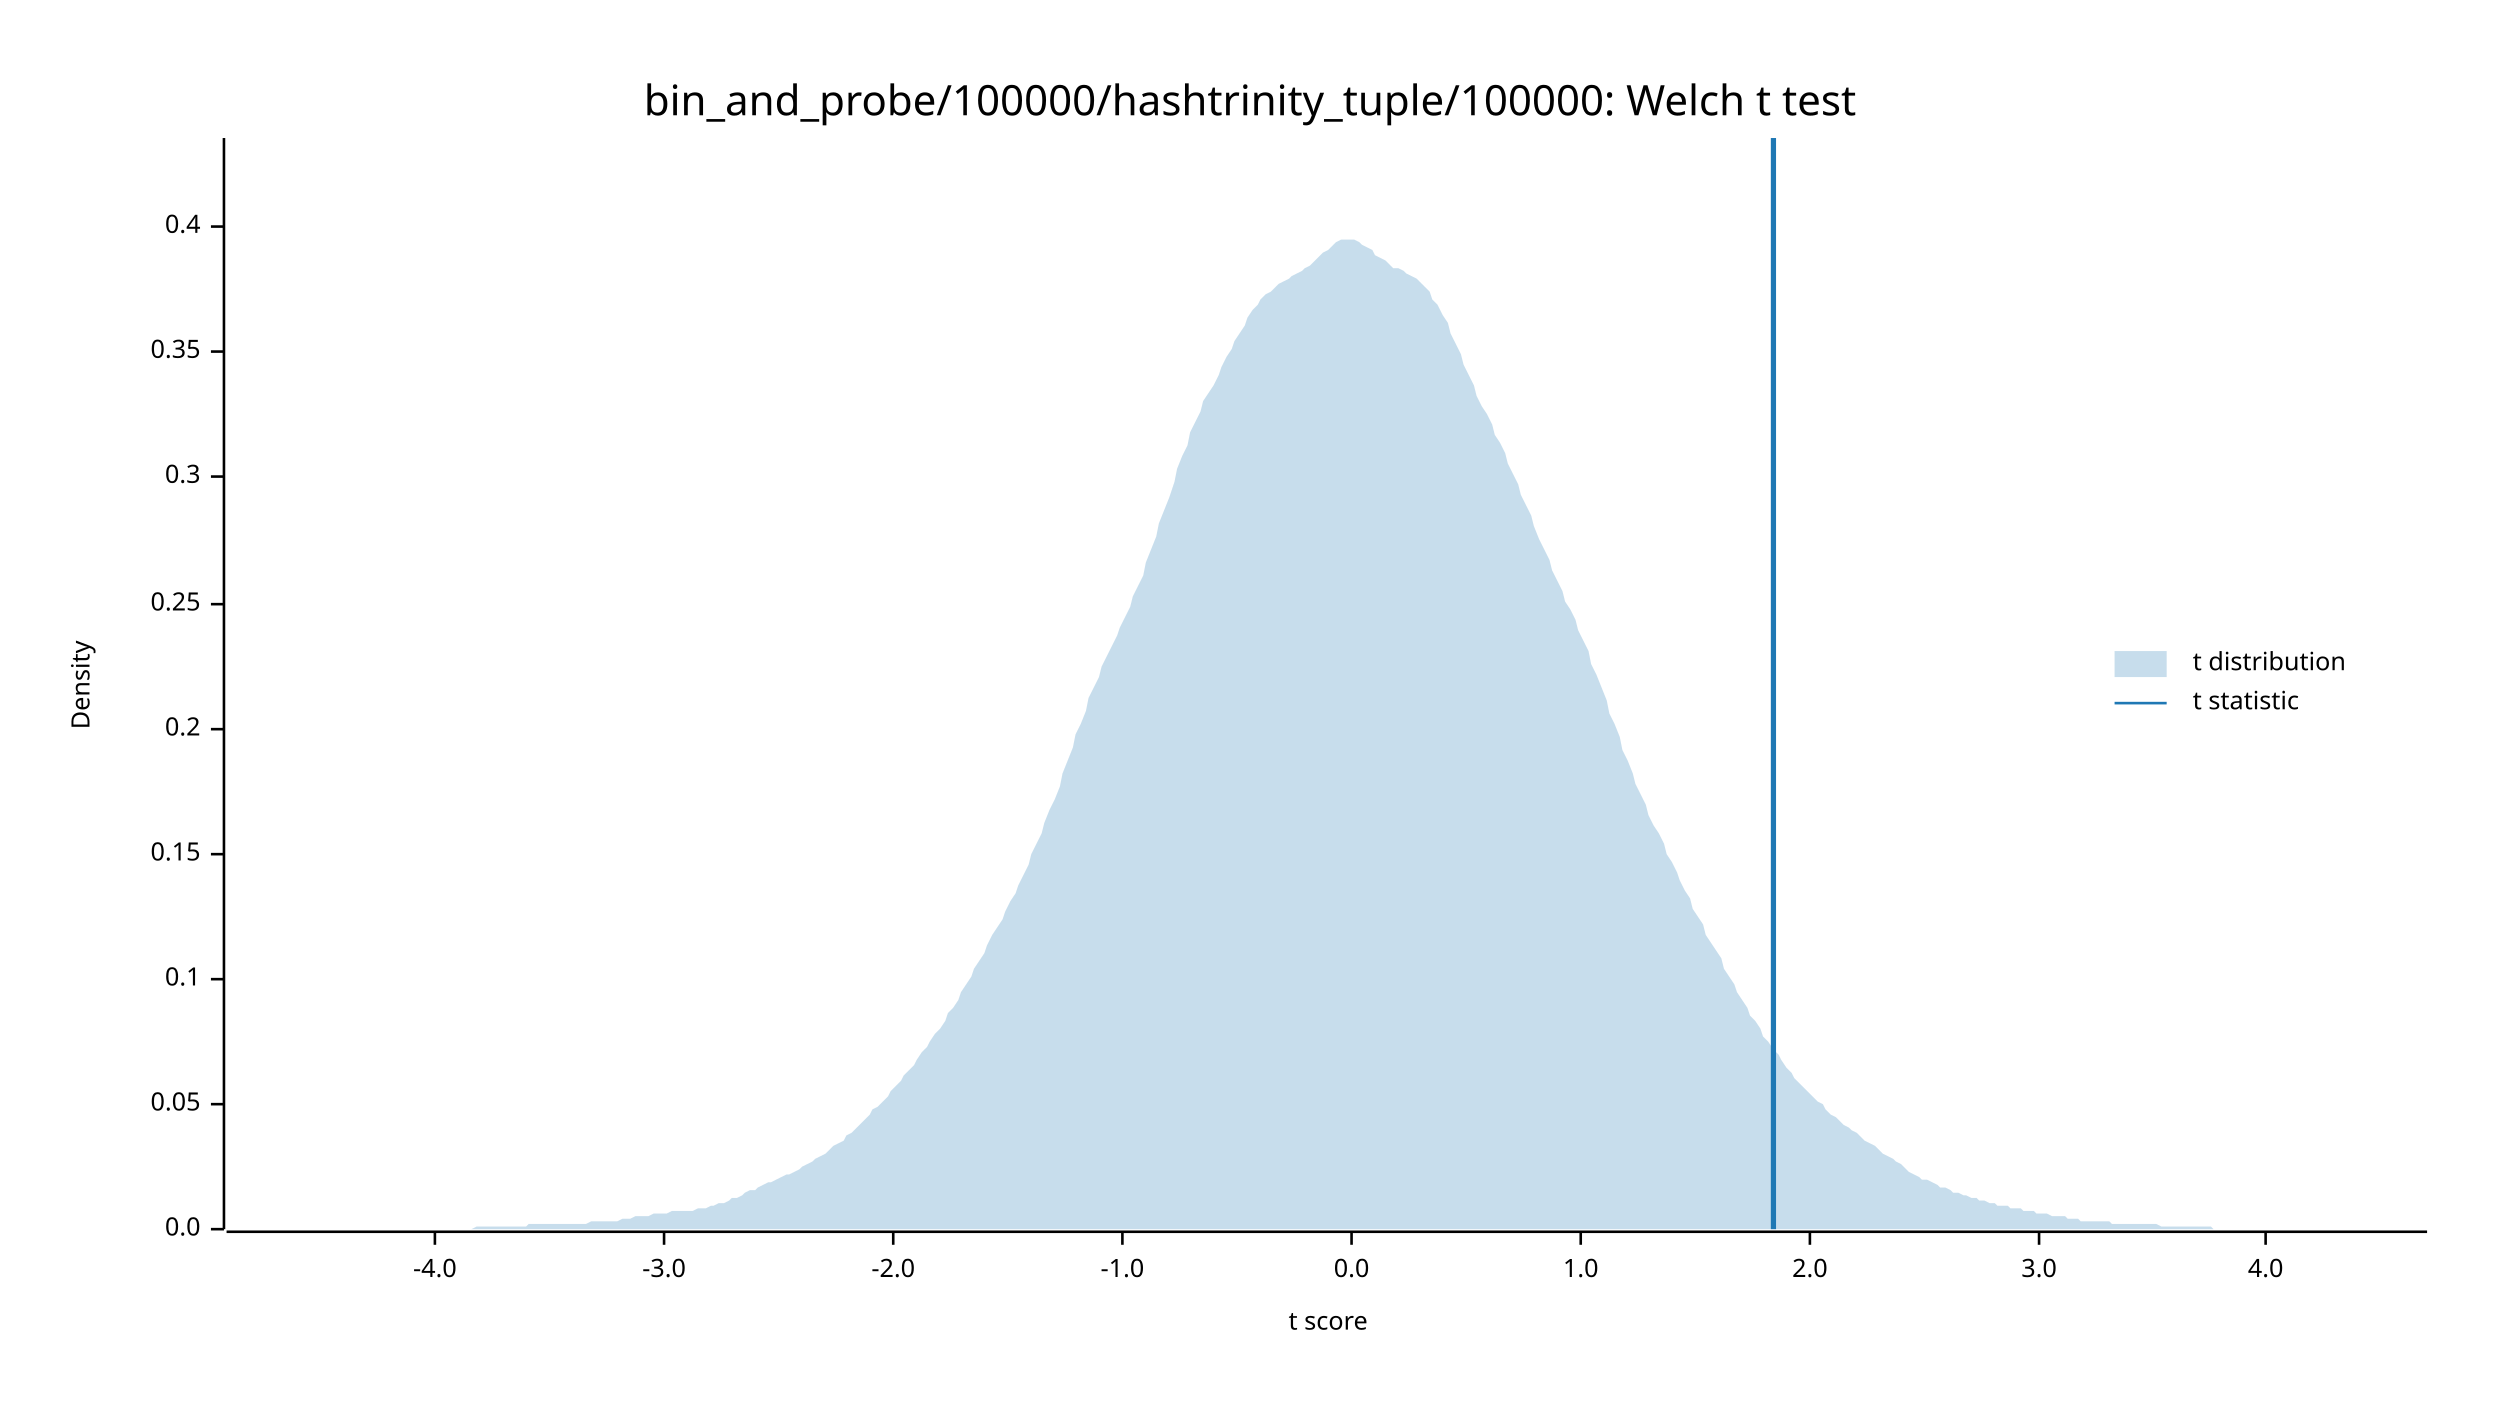
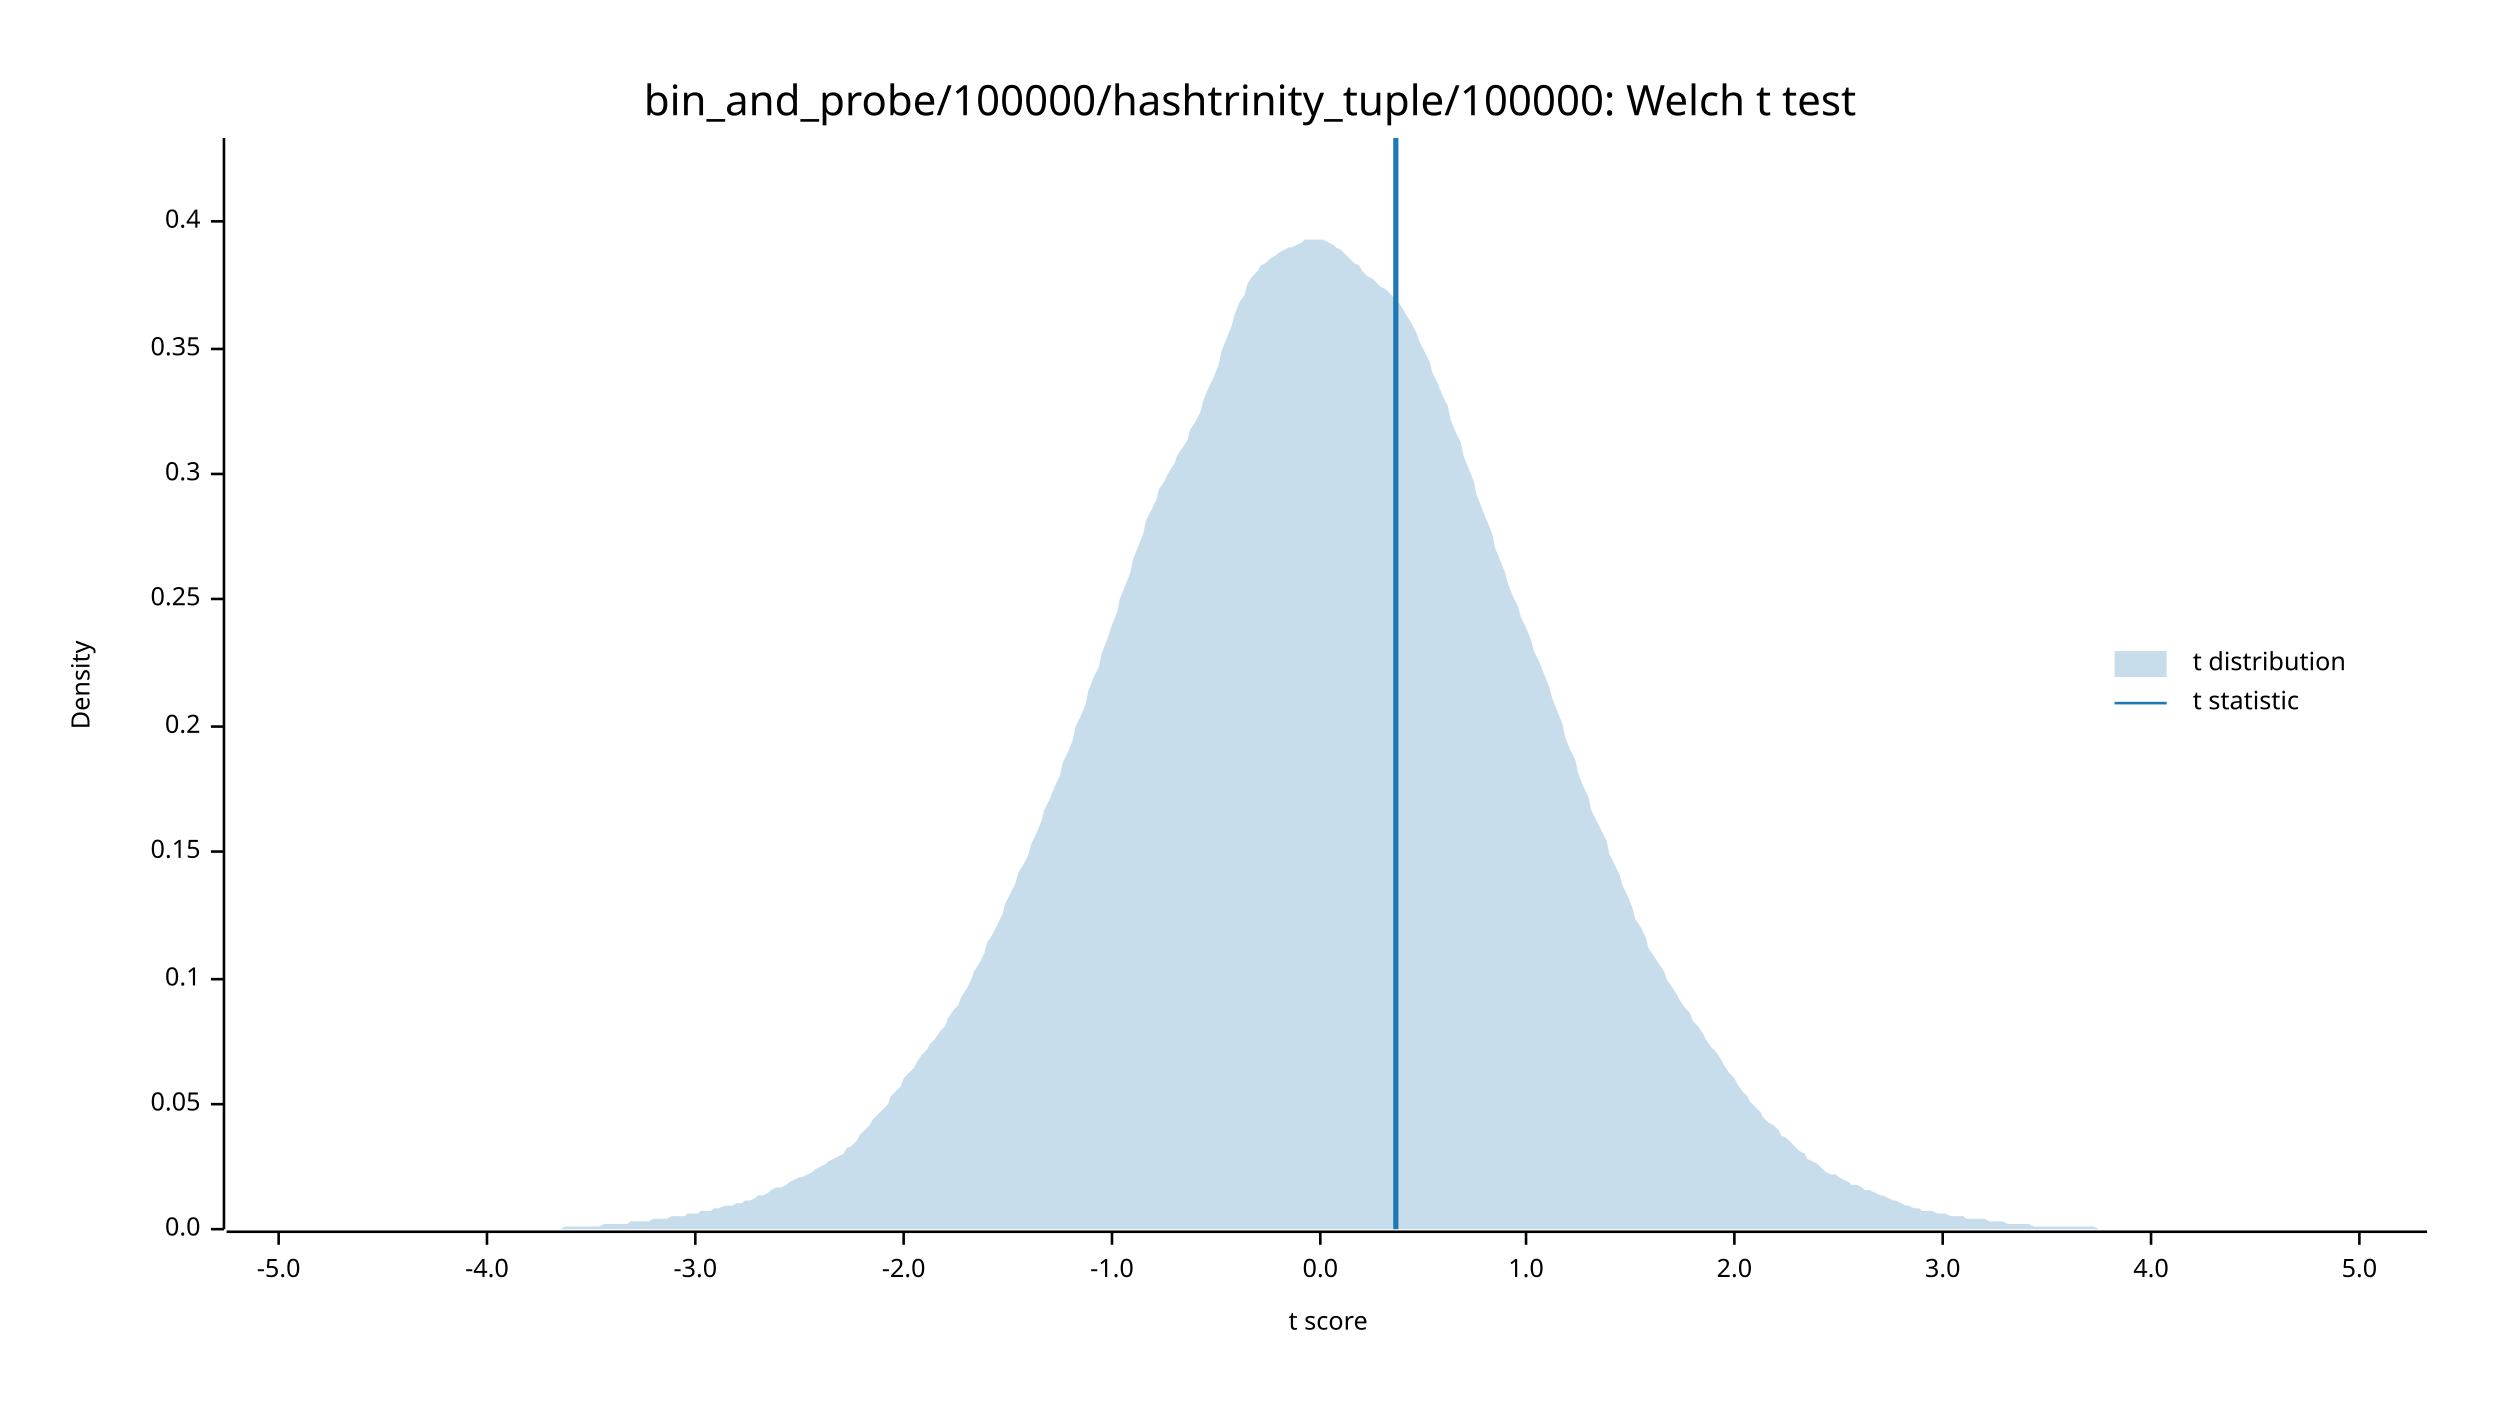
<svg xmlns="http://www.w3.org/2000/svg" width="960" height="540" viewBox="0 0 960 540">
  <text x="480" y="32" dy="0.76em" text-anchor="middle" font-family="sans-serif" font-size="16.129" opacity="1" fill="#000000">
bin_and_probe/100000/hashtrinity_tuple/100000: Welch t test
</text>
  <text x="27" y="263" dy="0.76em" text-anchor="middle" font-family="sans-serif" font-size="9.677" opacity="1" fill="#000000" transform="rotate(270, 27, 263)">
Density
</text>
  <text x="510" y="513" dy="-0.5ex" text-anchor="middle" font-family="sans-serif" font-size="9.677" opacity="1" fill="#000000">
t score
</text>
  <polyline fill="none" opacity="1" stroke="#000000" stroke-width="1" points="86,53 86,472 " />
  <text x="77" y="472" dy="0.5ex" text-anchor="end" font-family="sans-serif" font-size="9.677" opacity="1" fill="#000000">
0.0
</text>
  <polyline fill="none" opacity="1" stroke="#000000" stroke-width="1" points="81,472 86,472 " />
  <text x="77" y="424" dy="0.5ex" text-anchor="end" font-family="sans-serif" font-size="9.677" opacity="1" fill="#000000">
0.05
</text>
  <polyline fill="none" opacity="1" stroke="#000000" stroke-width="1" points="81,424 86,424 " />
  <text x="77" y="376" dy="0.5ex" text-anchor="end" font-family="sans-serif" font-size="9.677" opacity="1" fill="#000000">
0.1
</text>
  <polyline fill="none" opacity="1" stroke="#000000" stroke-width="1" points="81,376 86,376 " />
-   <text x="77" y="328" dy="0.5ex" text-anchor="end" font-family="sans-serif" font-size="9.677" opacity="1" fill="#000000">
+   <text x="77" y="327" dy="0.5ex" text-anchor="end" font-family="sans-serif" font-size="9.677" opacity="1" fill="#000000">
0.15
</text>
-   <polyline fill="none" opacity="1" stroke="#000000" stroke-width="1" points="81,328 86,328 " />
-   <text x="77" y="280" dy="0.5ex" text-anchor="end" font-family="sans-serif" font-size="9.677" opacity="1" fill="#000000">
+   <polyline fill="none" opacity="1" stroke="#000000" stroke-width="1" points="81,327 86,327 " />
+   <text x="77" y="279" dy="0.5ex" text-anchor="end" font-family="sans-serif" font-size="9.677" opacity="1" fill="#000000">
0.2
</text>
-   <polyline fill="none" opacity="1" stroke="#000000" stroke-width="1" points="81,280 86,280 " />
-   <text x="77" y="232" dy="0.5ex" text-anchor="end" font-family="sans-serif" font-size="9.677" opacity="1" fill="#000000">
+   <polyline fill="none" opacity="1" stroke="#000000" stroke-width="1" points="81,279 86,279 " />
+   <text x="77" y="230" dy="0.5ex" text-anchor="end" font-family="sans-serif" font-size="9.677" opacity="1" fill="#000000">
0.25
</text>
-   <polyline fill="none" opacity="1" stroke="#000000" stroke-width="1" points="81,232 86,232 " />
-   <text x="77" y="183" dy="0.5ex" text-anchor="end" font-family="sans-serif" font-size="9.677" opacity="1" fill="#000000">
+   <polyline fill="none" opacity="1" stroke="#000000" stroke-width="1" points="81,230 86,230 " />
+   <text x="77" y="182" dy="0.5ex" text-anchor="end" font-family="sans-serif" font-size="9.677" opacity="1" fill="#000000">
0.3
</text>
-   <polyline fill="none" opacity="1" stroke="#000000" stroke-width="1" points="81,183 86,183 " />
-   <text x="77" y="135" dy="0.5ex" text-anchor="end" font-family="sans-serif" font-size="9.677" opacity="1" fill="#000000">
+   <polyline fill="none" opacity="1" stroke="#000000" stroke-width="1" points="81,182 86,182 " />
+   <text x="77" y="134" dy="0.5ex" text-anchor="end" font-family="sans-serif" font-size="9.677" opacity="1" fill="#000000">
0.35
</text>
-   <polyline fill="none" opacity="1" stroke="#000000" stroke-width="1" points="81,135 86,135 " />
-   <text x="77" y="87" dy="0.5ex" text-anchor="end" font-family="sans-serif" font-size="9.677" opacity="1" fill="#000000">
+   <polyline fill="none" opacity="1" stroke="#000000" stroke-width="1" points="81,134 86,134 " />
+   <text x="77" y="85" dy="0.5ex" text-anchor="end" font-family="sans-serif" font-size="9.677" opacity="1" fill="#000000">
0.4
</text>
-   <polyline fill="none" opacity="1" stroke="#000000" stroke-width="1" points="81,87 86,87 " />
+   <polyline fill="none" opacity="1" stroke="#000000" stroke-width="1" points="81,85 86,85 " />
  <polyline fill="none" opacity="1" stroke="#000000" stroke-width="1" points="87,473 932,473 " />
-   <text x="167" y="483" dy="0.76em" text-anchor="middle" font-family="sans-serif" font-size="9.677" opacity="1" fill="#000000">
+   <text x="107" y="483" dy="0.76em" text-anchor="middle" font-family="sans-serif" font-size="9.677" opacity="1" fill="#000000">
+ -5.0
+ </text>
+   <polyline fill="none" opacity="1" stroke="#000000" stroke-width="1" points="107,473 107,478 " />
+   <text x="187" y="483" dy="0.76em" text-anchor="middle" font-family="sans-serif" font-size="9.677" opacity="1" fill="#000000">
-4.0
</text>
-   <polyline fill="none" opacity="1" stroke="#000000" stroke-width="1" points="167,473 167,478 " />
-   <text x="255" y="483" dy="0.76em" text-anchor="middle" font-family="sans-serif" font-size="9.677" opacity="1" fill="#000000">
+   <polyline fill="none" opacity="1" stroke="#000000" stroke-width="1" points="187,473 187,478 " />
+   <text x="267" y="483" dy="0.76em" text-anchor="middle" font-family="sans-serif" font-size="9.677" opacity="1" fill="#000000">
-3.0
</text>
-   <polyline fill="none" opacity="1" stroke="#000000" stroke-width="1" points="255,473 255,478 " />
-   <text x="343" y="483" dy="0.76em" text-anchor="middle" font-family="sans-serif" font-size="9.677" opacity="1" fill="#000000">
+   <polyline fill="none" opacity="1" stroke="#000000" stroke-width="1" points="267,473 267,478 " />
+   <text x="347" y="483" dy="0.76em" text-anchor="middle" font-family="sans-serif" font-size="9.677" opacity="1" fill="#000000">
-2.0
</text>
-   <polyline fill="none" opacity="1" stroke="#000000" stroke-width="1" points="343,473 343,478 " />
-   <text x="431" y="483" dy="0.76em" text-anchor="middle" font-family="sans-serif" font-size="9.677" opacity="1" fill="#000000">
+   <polyline fill="none" opacity="1" stroke="#000000" stroke-width="1" points="347,473 347,478 " />
+   <text x="427" y="483" dy="0.76em" text-anchor="middle" font-family="sans-serif" font-size="9.677" opacity="1" fill="#000000">
-1.0
</text>
-   <polyline fill="none" opacity="1" stroke="#000000" stroke-width="1" points="431,473 431,478 " />
-   <text x="519" y="483" dy="0.76em" text-anchor="middle" font-family="sans-serif" font-size="9.677" opacity="1" fill="#000000">
+   <polyline fill="none" opacity="1" stroke="#000000" stroke-width="1" points="427,473 427,478 " />
+   <text x="507" y="483" dy="0.76em" text-anchor="middle" font-family="sans-serif" font-size="9.677" opacity="1" fill="#000000">
0.0
</text>
-   <polyline fill="none" opacity="1" stroke="#000000" stroke-width="1" points="519,473 519,478 " />
-   <text x="607" y="483" dy="0.76em" text-anchor="middle" font-family="sans-serif" font-size="9.677" opacity="1" fill="#000000">
+   <polyline fill="none" opacity="1" stroke="#000000" stroke-width="1" points="507,473 507,478 " />
+   <text x="586" y="483" dy="0.76em" text-anchor="middle" font-family="sans-serif" font-size="9.677" opacity="1" fill="#000000">
1.0
</text>
-   <polyline fill="none" opacity="1" stroke="#000000" stroke-width="1" points="607,473 607,478 " />
-   <text x="695" y="483" dy="0.76em" text-anchor="middle" font-family="sans-serif" font-size="9.677" opacity="1" fill="#000000">
+   <polyline fill="none" opacity="1" stroke="#000000" stroke-width="1" points="586,473 586,478 " />
+   <text x="666" y="483" dy="0.76em" text-anchor="middle" font-family="sans-serif" font-size="9.677" opacity="1" fill="#000000">
2.0
</text>
-   <polyline fill="none" opacity="1" stroke="#000000" stroke-width="1" points="695,473 695,478 " />
-   <text x="783" y="483" dy="0.76em" text-anchor="middle" font-family="sans-serif" font-size="9.677" opacity="1" fill="#000000">
+   <polyline fill="none" opacity="1" stroke="#000000" stroke-width="1" points="666,473 666,478 " />
+   <text x="746" y="483" dy="0.76em" text-anchor="middle" font-family="sans-serif" font-size="9.677" opacity="1" fill="#000000">
3.0
</text>
-   <polyline fill="none" opacity="1" stroke="#000000" stroke-width="1" points="783,473 783,478 " />
-   <text x="870" y="483" dy="0.76em" text-anchor="middle" font-family="sans-serif" font-size="9.677" opacity="1" fill="#000000">
+   <polyline fill="none" opacity="1" stroke="#000000" stroke-width="1" points="746,473 746,478 " />
+   <text x="826" y="483" dy="0.76em" text-anchor="middle" font-family="sans-serif" font-size="9.677" opacity="1" fill="#000000">
4.0
</text>
-   <polyline fill="none" opacity="1" stroke="#000000" stroke-width="1" points="870,473 870,478 " />
-   <polygon opacity="0.25" fill="#1F78B4" points="87,472 88,472 90,472 92,472 93,472 95,472 97,472 98,472 100,472 102,472 103,472 105,472 107,472 109,472 110,472 112,472 114,472 115,472 117,472 119,472 120,472 122,472 124,472 125,472 127,472 129,472 131,472 132,472 134,472 136,472 137,472 139,472 141,472 142,472 144,472 146,472 147,472 149,472 151,472 153,472 154,472 156,472 158,472 159,472 161,472 163,472 164,472 166,472 168,472 169,472 171,472 173,472 175,472 176,472 178,472 180,472 181,472 183,471 185,471 186,471 188,471 190,471 191,471 193,471 195,471 197,471 198,471 200,471 202,471 203,470 205,470 207,470 208,470 210,470 212,470 214,470 215,470 217,470 219,470 220,470 222,470 224,470 225,470 227,469 229,469 230,469 232,469 234,469 236,469 237,469 239,468 241,468 242,468 244,467 246,467 247,467 249,467 251,466 252,466 254,466 256,466 258,465 259,465 261,465 263,465 264,465 266,465 268,464 269,464 271,464 273,463 274,463 276,462 278,462 280,461 281,460 283,460 285,459 286,458 288,457 290,457 291,456 293,455 295,454 296,454 298,453 300,452 302,451 303,451 305,450 307,449 308,448 310,447 312,446 313,445 315,444 317,443 318,442 320,440 322,439 324,438 325,436 327,435 329,433 330,432 332,430 334,428 335,426 337,425 339,423 341,421 342,419 344,417 346,415 347,413 349,411 351,409 352,407 354,404 356,402 357,400 359,397 361,395 363,392 364,389 366,387 368,384 369,381 371,378 373,375 374,372 376,369 378,366 379,363 381,359 383,356 385,353 386,350 388,346 390,343 391,340 393,336 395,332 396,328 398,324 400,320 401,316 403,311 405,307 407,302 408,297 410,292 412,287 413,282 415,278 417,273 418,268 420,264 422,260 423,256 425,252 427,248 429,244 430,241 432,237 434,233 435,229 437,225 439,221 440,216 442,211 444,206 445,201 447,196 449,191 451,185 452,180 454,175 456,171 457,166 459,162 461,158 462,154 464,151 466,148 468,144 469,141 471,137 473,134 474,131 476,128 478,125 479,122 481,119 483,117 484,115 486,113 488,112 490,110 491,109 493,108 495,107 496,106 498,105 500,104 501,103 503,102 505,100 506,99 508,97 510,96 512,94 513,93 515,92 517,92 518,92 520,92 522,93 523,94 525,95 527,96 528,98 530,99 532,100 534,102 535,103 537,103 539,104 540,105 542,106 544,107 545,108 547,110 549,112 550,115 552,117 554,121 556,124 557,128 559,132 561,136 562,140 564,144 566,148 567,152 569,156 571,159 573,163 574,167 576,170 578,174 579,178 581,182 583,186 584,190 586,194 588,198 589,202 591,207 593,211 595,215 596,219 598,223 600,227 601,231 603,234 605,238 606,242 608,246 610,250 611,255 613,259 615,264 617,269 618,274 620,278 622,283 623,288 625,292 627,297 628,301 630,305 632,309 633,313 635,317 637,320 639,324 640,328 642,331 644,335 645,338 647,342 649,345 650,349 652,352 654,355 655,359 657,362 659,365 661,368 662,372 664,375 666,378 667,381 669,384 671,387 672,390 674,392 676,395 677,398 679,400 681,403 683,405 684,407 686,410 688,412 689,414 691,416 693,418 694,419 696,421 698,423 700,424 701,426 703,428 705,429 706,430 708,432 710,433 711,434 713,435 715,437 716,438 718,439 720,440 722,442 723,443 725,444 727,445 728,446 730,447 732,449 733,450 735,451 737,452 738,453 740,453 742,454 744,455 745,456 747,456 749,457 750,458 752,458 754,459 755,459 757,460 759,460 760,461 762,461 764,462 766,462 767,463 769,463 771,463 772,464 774,464 776,464 777,465 779,465 781,465 782,466 784,466 786,466 788,467 789,467 791,467 793,467 794,468 796,468 798,468 799,469 801,469 803,469 804,469 806,469 808,469 810,469 811,470 813,470 815,470 816,470 818,470 820,470 821,470 823,470 825,470 827,470 828,470 830,471 832,471 833,471 835,471 837,471 838,471 840,471 842,471 843,471 845,471 847,471 849,471 850,472 852,472 854,472 855,472 857,472 859,472 860,472 862,472 864,472 865,472 867,472 869,472 871,472 872,472 874,472 876,472 877,472 879,472 881,472 882,472 884,472 886,472 887,472 889,472 891,472 893,472 894,472 896,472 898,472 899,472 901,472 903,472 904,472 906,472 908,472 909,472 911,472 913,472 915,472 916,472 918,472 920,472 921,472 923,472 925,472 926,472 928,472 930,472 932,472 932,472 87,472 " />
-   <polyline fill="none" opacity="1" stroke="#1F78B4" stroke-width="2" points="681,472 681,53 " />
+   <polyline fill="none" opacity="1" stroke="#000000" stroke-width="1" points="826,473 826,478 " />
+   <text x="906" y="483" dy="0.76em" text-anchor="middle" font-family="sans-serif" font-size="9.677" opacity="1" fill="#000000">
+ 5.0
+ </text>
+   <polyline fill="none" opacity="1" stroke="#000000" stroke-width="1" points="906,473 906,478 " />
+   <polygon opacity="0.25" fill="#1F78B4" points="87,472 88,472 90,472 92,472 93,472 95,472 97,472 98,472 100,472 102,472 103,472 105,472 107,472 109,472 110,472 112,472 114,472 115,472 117,472 119,472 120,472 122,472 124,472 125,472 127,472 129,472 131,472 132,472 134,472 136,472 137,472 139,472 141,472 142,472 144,472 146,472 147,472 149,472 151,472 153,472 154,472 156,472 158,472 159,472 161,472 163,472 164,472 166,472 168,472 169,472 171,472 173,472 175,472 176,472 178,472 180,472 181,472 183,472 185,472 186,472 188,472 190,472 191,472 193,472 195,472 197,472 198,472 200,472 202,472 203,472 205,472 207,472 208,472 210,472 212,472 214,472 215,472 217,471 219,471 220,471 222,471 224,471 225,471 227,471 229,471 230,471 232,470 234,470 236,470 237,470 239,470 241,470 242,469 244,469 246,469 247,469 249,469 251,468 252,468 254,468 256,468 258,467 259,467 261,467 263,467 264,466 266,466 268,466 269,465 271,465 273,465 274,464 276,464 278,463 280,463 281,463 283,462 285,462 286,461 288,461 290,460 291,459 293,459 295,458 296,457 298,456 300,456 302,455 303,454 305,453 307,452 308,452 310,451 312,450 313,449 315,448 317,447 318,446 320,445 322,444 324,443 325,441 327,440 329,438 330,436 332,434 334,432 335,430 337,428 339,426 341,424 342,421 344,419 346,417 347,414 349,412 351,410 352,408 354,405 356,403 357,401 359,399 361,396 363,394 364,391 366,388 368,386 369,383 371,380 373,376 374,373 376,370 378,366 379,362 381,359 383,355 385,351 386,347 388,343 390,339 391,335 393,332 395,328 396,324 398,320 400,315 401,311 403,307 405,302 407,298 408,293 410,289 412,284 413,279 415,275 417,270 418,265 420,260 422,256 423,251 425,246 427,240 429,235 430,230 432,225 434,220 435,215 437,210 439,205 440,200 442,196 444,192 445,188 447,185 449,181 451,178 452,175 454,172 456,169 457,165 459,162 461,158 462,154 464,149 466,145 468,140 469,135 471,130 473,125 474,121 476,116 478,113 479,109 481,106 483,104 484,102 486,101 488,99 490,98 491,97 493,96 495,95 496,95 498,94 500,93 501,92 503,92 505,92 506,92 508,92 510,93 512,94 513,95 515,96 517,98 518,99 520,101 522,102 523,104 525,106 527,107 528,108 530,110 532,111 534,113 535,114 537,116 539,119 540,121 542,124 544,128 545,131 547,135 549,139 550,143 552,147 554,152 556,156 557,161 559,166 561,170 562,175 564,180 566,185 567,190 569,195 571,200 573,205 574,210 576,215 578,220 579,224 581,229 583,233 584,237 586,241 588,246 589,250 591,254 593,259 595,264 596,268 598,273 600,278 601,283 603,288 605,292 606,297 608,302 610,306 611,311 613,315 615,319 617,323 618,328 620,332 622,336 623,340 625,344 627,349 628,353 630,356 632,360 633,364 635,367 637,370 639,373 640,376 642,379 644,382 645,384 647,387 649,389 650,392 652,394 654,397 655,399 657,402 659,404 661,407 662,409 664,412 666,414 667,416 669,419 671,421 672,423 674,425 676,427 677,429 679,431 681,432 683,434 684,436 686,437 688,439 689,440 691,442 693,443 694,445 696,446 698,447 700,449 701,450 703,451 705,451 706,452 708,453 710,454 711,455 713,455 715,456 716,457 718,457 720,458 722,459 723,459 725,460 727,461 728,461 730,462 732,463 733,463 735,464 737,464 738,465 740,465 742,465 744,466 745,466 747,466 749,467 750,467 752,467 754,467 755,468 757,468 759,468 760,468 762,468 764,469 766,469 767,469 769,469 771,470 772,470 774,470 776,470 777,470 779,470 781,471 782,471 784,471 786,471 788,471 789,471 791,471 793,471 794,471 796,471 798,471 799,471 801,471 803,471 804,471 806,472 808,472 810,472 811,472 813,472 815,472 816,472 818,472 820,472 821,472 823,472 825,472 827,472 828,472 830,472 832,472 833,472 835,472 837,472 838,472 840,472 842,472 843,472 845,472 847,472 849,472 850,472 852,472 854,472 855,472 857,472 859,472 860,472 862,472 864,472 865,472 867,472 869,472 871,472 872,472 874,472 876,472 877,472 879,472 881,472 882,472 884,472 886,472 887,472 889,472 891,472 893,472 894,472 896,472 898,472 899,472 901,472 903,472 904,472 906,472 908,472 909,472 911,472 913,472 915,472 916,472 918,472 920,472 921,472 923,472 925,472 926,472 928,472 930,472 932,472 932,472 87,472 " />
+   <polyline fill="none" opacity="1" stroke="#1F78B4" stroke-width="2" points="536,472 536,53 " />
  <text x="842" y="250" dy="0.76em" text-anchor="start" font-family="sans-serif" font-size="9.677" opacity="1" fill="#000000">
t distribution
</text>
  <text x="842" y="265" dy="0.76em" text-anchor="start" font-family="sans-serif" font-size="9.677" opacity="1" fill="#000000">
t statistic
</text>
  <rect x="812" y="250" width="20" height="10" opacity="0.25" fill="#1F78B4" stroke="none" />
  <polyline fill="none" opacity="1" stroke="#1F78B4" stroke-width="1" points="812,270 832,270 " />
</svg>
